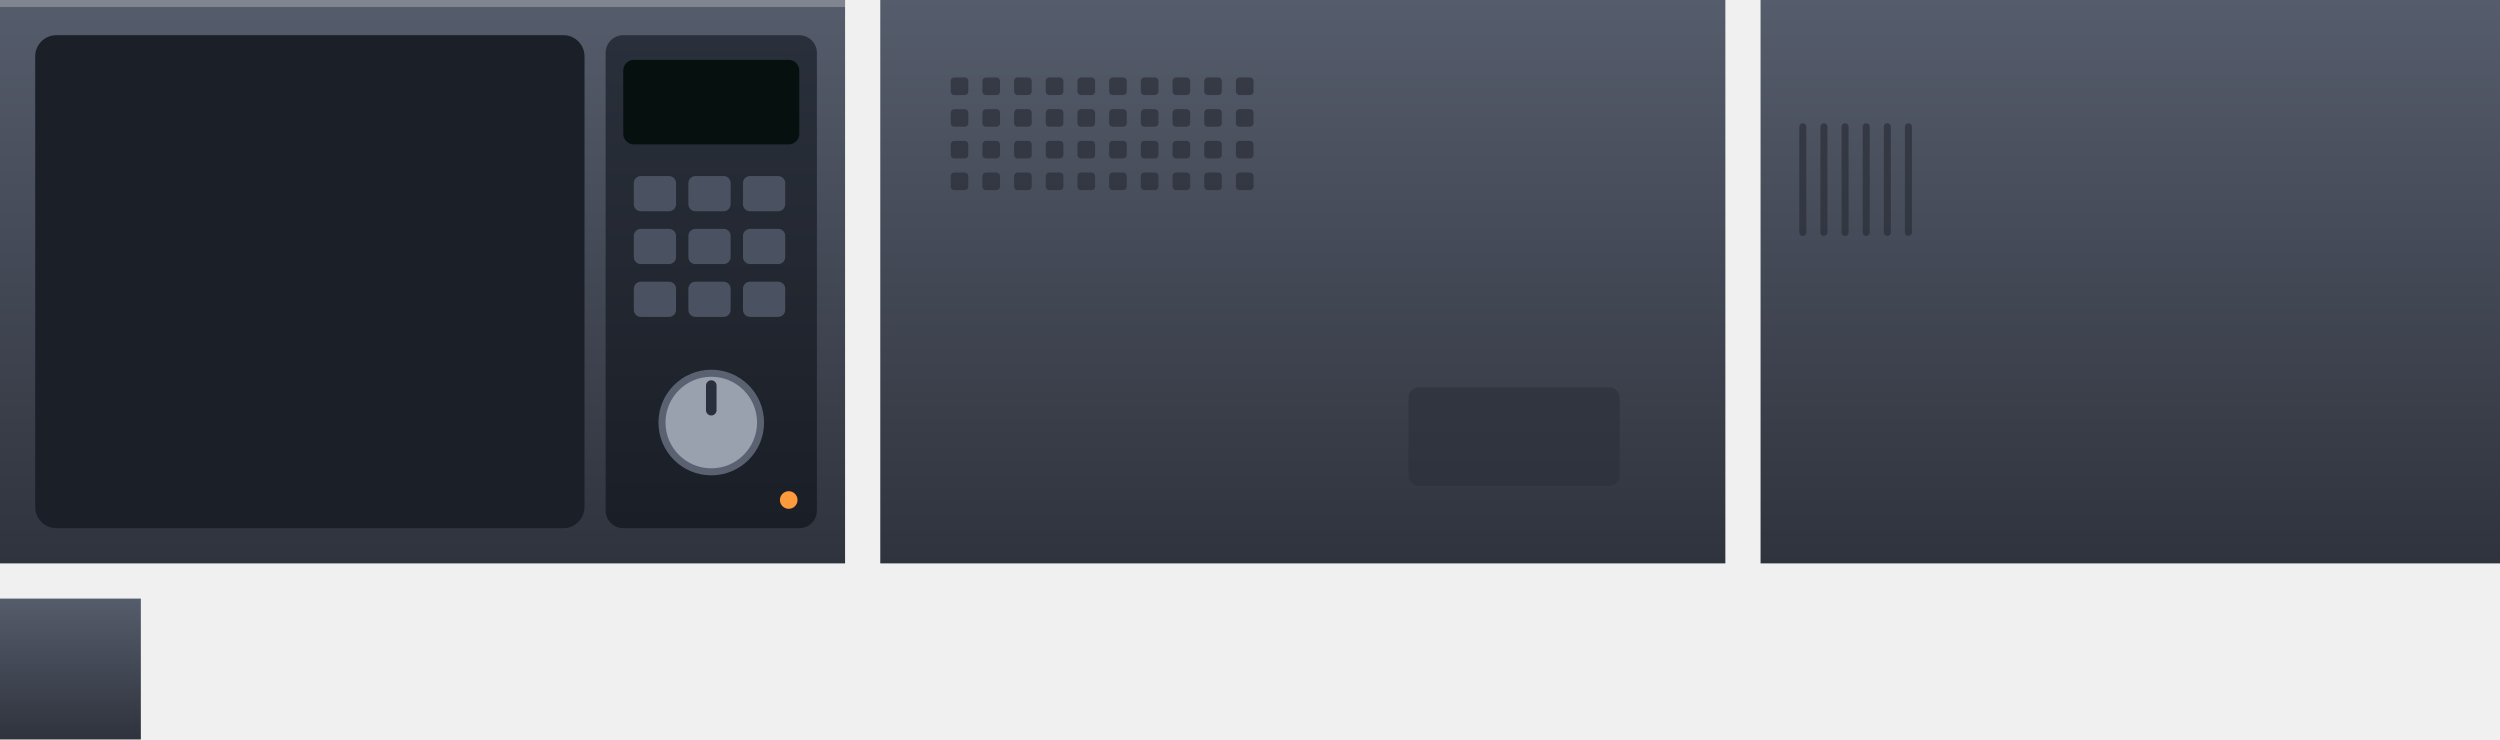
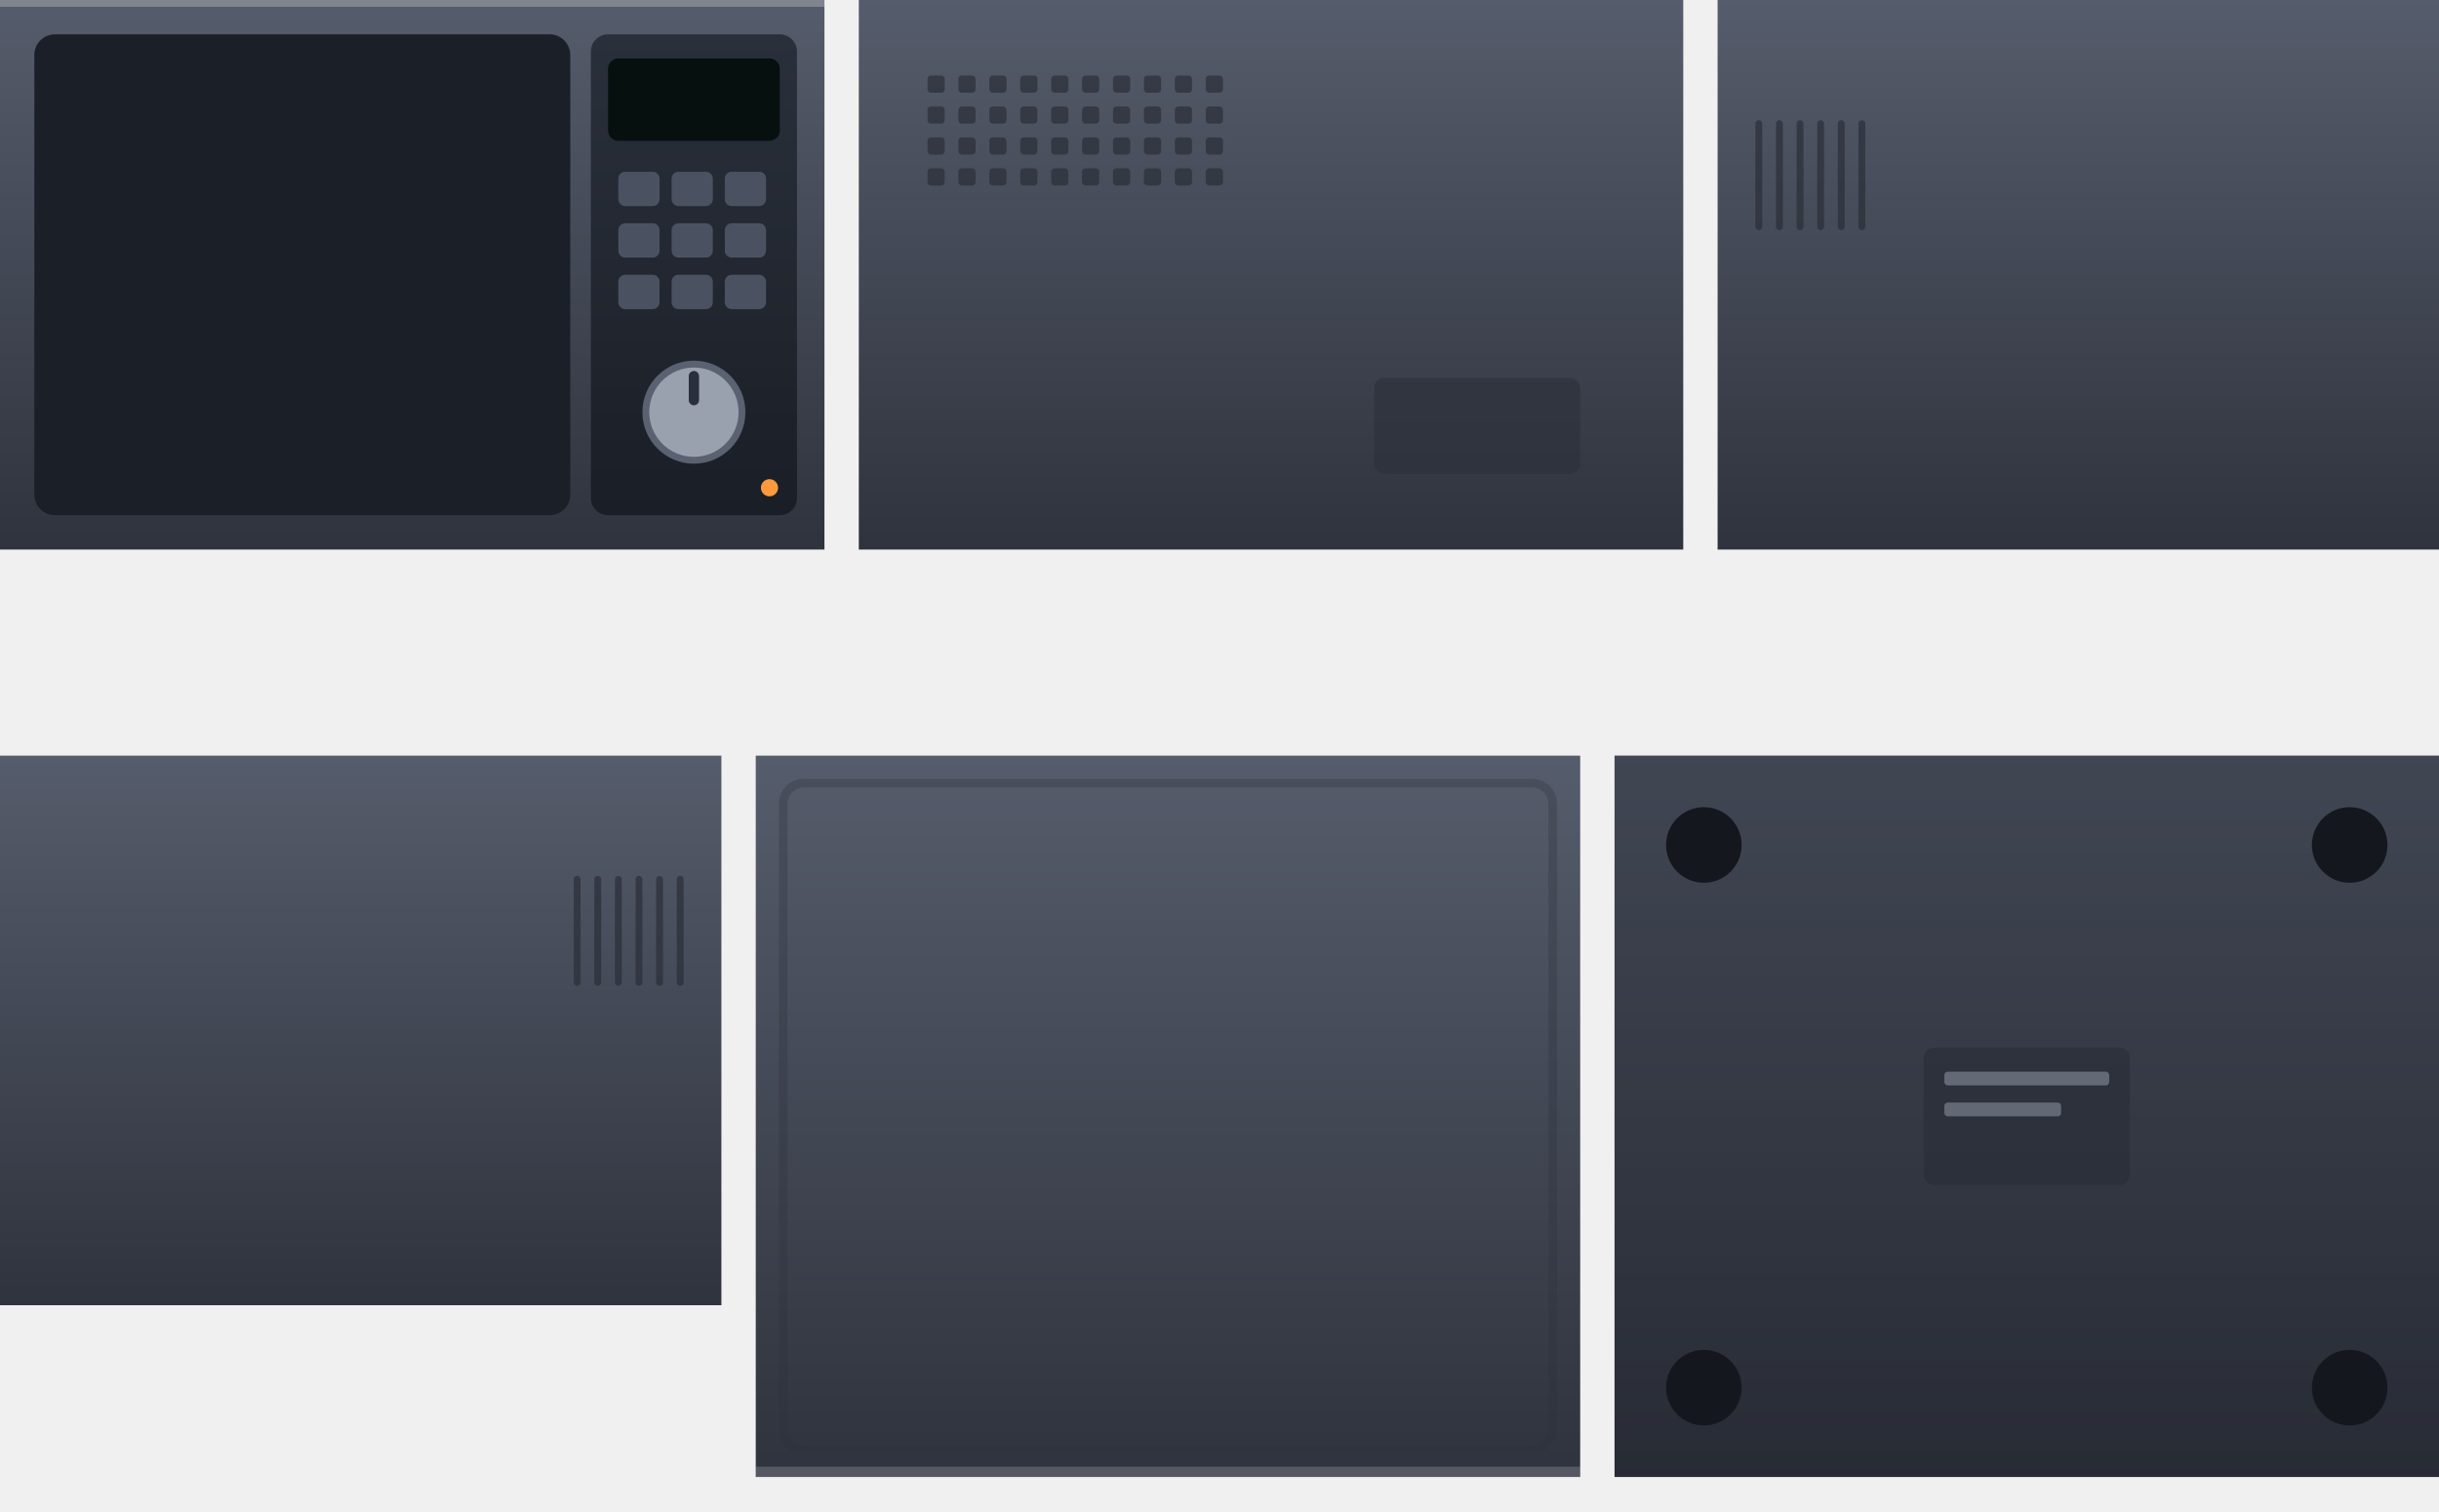
- <svg xmlns="http://www.w3.org/2000/svg" width="710" height="210" viewBox="0 0 710 210">
+ <svg xmlns="http://www.w3.org/2000/svg" width="710" height="440" viewBox="0 0 710 440">
  <defs>
    <linearGradient id="body" x1="0" y1="0" x2="0" y2="1">
      <stop offset="0" stop-color="#555c6b" />
      <stop offset="1" stop-color="#2f333d" />
    </linearGradient>
    <linearGradient id="panel" x1="0" y1="0" x2="0" y2="1">
      <stop offset="0" stop-color="#2a303b" />
      <stop offset="1" stop-color="#1a1e26" />
    </linearGradient>
  </defs>
  <g transform="translate(0 0)">
    <rect width="240" height="160" fill="url(#body)" />
    <rect width="240" height="2" fill="#ffffff" opacity="0.25" />
    <rect x="10" y="10" width="156" height="140" rx="6" fill="#1a1f28" />
    <rect x="172" y="10" width="60" height="140" rx="5" fill="url(#panel)" />
    <rect x="177" y="17" width="50" height="24" rx="3" fill="#06110f" />
    <rect x="180" y="50" width="12" height="10" rx="2" fill="#4a5262" />
    <rect x="195.5" y="50" width="12" height="10" rx="2" fill="#4a5262" />
    <rect x="211" y="50" width="12" height="10" rx="2" fill="#4a5262" />
    <rect x="180" y="65" width="12" height="10" rx="2" fill="#4a5262" />
    <rect x="195.5" y="65" width="12" height="10" rx="2" fill="#4a5262" />
    <rect x="211" y="65" width="12" height="10" rx="2" fill="#4a5262" />
    <rect x="180" y="80" width="12" height="10" rx="2" fill="#4a5262" />
    <rect x="195.5" y="80" width="12" height="10" rx="2" fill="#4a5262" />
    <rect x="211" y="80" width="12" height="10" rx="2" fill="#4a5262" />
    <circle cx="202" cy="120" r="14" fill="#9aa1ae" stroke="#5a6170" stroke-width="2" />
    <rect x="200.5" y="108" width="3" height="10" rx="1.5" fill="#2a303b" />
    <circle cx="224" cy="142" r="2.5" fill="#ff9a3c" />
  </g>
  <g transform="translate(250 0)">
    <rect width="240" height="160" fill="url(#body)" />
    <rect x="20" y="22" width="5" height="5" rx="1" fill="#2a2e38" opacity="0.7" />
    <rect x="29" y="22" width="5" height="5" rx="1" fill="#2a2e38" opacity="0.7" />
    <rect x="38" y="22" width="5" height="5" rx="1" fill="#2a2e38" opacity="0.7" />
    <rect x="47" y="22" width="5" height="5" rx="1" fill="#2a2e38" opacity="0.7" />
    <rect x="56" y="22" width="5" height="5" rx="1" fill="#2a2e38" opacity="0.7" />
    <rect x="65" y="22" width="5" height="5" rx="1" fill="#2a2e38" opacity="0.7" />
    <rect x="74" y="22" width="5" height="5" rx="1" fill="#2a2e38" opacity="0.7" />
    <rect x="83" y="22" width="5" height="5" rx="1" fill="#2a2e38" opacity="0.7" />
    <rect x="92" y="22" width="5" height="5" rx="1" fill="#2a2e38" opacity="0.7" />
    <rect x="101" y="22" width="5" height="5" rx="1" fill="#2a2e38" opacity="0.7" />
    <rect x="20" y="31" width="5" height="5" rx="1" fill="#2a2e38" opacity="0.7" />
    <rect x="29" y="31" width="5" height="5" rx="1" fill="#2a2e38" opacity="0.7" />
    <rect x="38" y="31" width="5" height="5" rx="1" fill="#2a2e38" opacity="0.7" />
    <rect x="47" y="31" width="5" height="5" rx="1" fill="#2a2e38" opacity="0.7" />
    <rect x="56" y="31" width="5" height="5" rx="1" fill="#2a2e38" opacity="0.7" />
    <rect x="65" y="31" width="5" height="5" rx="1" fill="#2a2e38" opacity="0.7" />
    <rect x="74" y="31" width="5" height="5" rx="1" fill="#2a2e38" opacity="0.7" />
    <rect x="83" y="31" width="5" height="5" rx="1" fill="#2a2e38" opacity="0.7" />
    <rect x="92" y="31" width="5" height="5" rx="1" fill="#2a2e38" opacity="0.7" />
    <rect x="101" y="31" width="5" height="5" rx="1" fill="#2a2e38" opacity="0.7" />
    <rect x="20" y="40" width="5" height="5" rx="1" fill="#2a2e38" opacity="0.7" />
    <rect x="29" y="40" width="5" height="5" rx="1" fill="#2a2e38" opacity="0.7" />
    <rect x="38" y="40" width="5" height="5" rx="1" fill="#2a2e38" opacity="0.7" />
    <rect x="47" y="40" width="5" height="5" rx="1" fill="#2a2e38" opacity="0.7" />
    <rect x="56" y="40" width="5" height="5" rx="1" fill="#2a2e38" opacity="0.7" />
    <rect x="65" y="40" width="5" height="5" rx="1" fill="#2a2e38" opacity="0.7" />
    <rect x="74" y="40" width="5" height="5" rx="1" fill="#2a2e38" opacity="0.7" />
    <rect x="83" y="40" width="5" height="5" rx="1" fill="#2a2e38" opacity="0.7" />
    <rect x="92" y="40" width="5" height="5" rx="1" fill="#2a2e38" opacity="0.7" />
    <rect x="101" y="40" width="5" height="5" rx="1" fill="#2a2e38" opacity="0.7" />
    <rect x="20" y="49" width="5" height="5" rx="1" fill="#2a2e38" opacity="0.7" />
    <rect x="29" y="49" width="5" height="5" rx="1" fill="#2a2e38" opacity="0.7" />
    <rect x="38" y="49" width="5" height="5" rx="1" fill="#2a2e38" opacity="0.7" />
    <rect x="47" y="49" width="5" height="5" rx="1" fill="#2a2e38" opacity="0.7" />
    <rect x="56" y="49" width="5" height="5" rx="1" fill="#2a2e38" opacity="0.7" />
    <rect x="65" y="49" width="5" height="5" rx="1" fill="#2a2e38" opacity="0.7" />
    <rect x="74" y="49" width="5" height="5" rx="1" fill="#2a2e38" opacity="0.7" />
    <rect x="83" y="49" width="5" height="5" rx="1" fill="#2a2e38" opacity="0.7" />
    <rect x="92" y="49" width="5" height="5" rx="1" fill="#2a2e38" opacity="0.7" />
    <rect x="101" y="49" width="5" height="5" rx="1" fill="#2a2e38" opacity="0.7" />
    <rect x="150" y="110" width="60" height="28" rx="3" fill="#2a2e38" opacity="0.55" />
  </g>
  <g transform="translate(500 0)">
    <rect width="210" height="160" fill="url(#body)" />
    <line x1="12" y1="36" x2="12" y2="66" stroke="#2a2e38" stroke-width="2" stroke-linecap="round" opacity="0.7" />
    <line x1="18" y1="36" x2="18" y2="66" stroke="#2a2e38" stroke-width="2" stroke-linecap="round" opacity="0.7" />
    <line x1="24" y1="36" x2="24" y2="66" stroke="#2a2e38" stroke-width="2" stroke-linecap="round" opacity="0.7" />
    <line x1="30" y1="36" x2="30" y2="66" stroke="#2a2e38" stroke-width="2" stroke-linecap="round" opacity="0.7" />
    <line x1="36" y1="36" x2="36" y2="66" stroke="#2a2e38" stroke-width="2" stroke-linecap="round" opacity="0.7" />
    <line x1="42" y1="36" x2="42" y2="66" stroke="#2a2e38" stroke-width="2" stroke-linecap="round" opacity="0.7" />
  </g>
-   <g transform="translate(0 170)">
-     <rect width="40" height="40" fill="url(#body)" />
+   <g transform="translate(0 220)">
+     <rect width="210" height="160" fill="url(#body)" />
+     <line x1="198" y1="36" x2="198" y2="66" stroke="#2a2e38" stroke-width="2" stroke-linecap="round" opacity="0.7" />
+     <line x1="192" y1="36" x2="192" y2="66" stroke="#2a2e38" stroke-width="2" stroke-linecap="round" opacity="0.7" />
+     <line x1="186" y1="36" x2="186" y2="66" stroke="#2a2e38" stroke-width="2" stroke-linecap="round" opacity="0.7" />
+     <line x1="180" y1="36" x2="180" y2="66" stroke="#2a2e38" stroke-width="2" stroke-linecap="round" opacity="0.7" />
+     <line x1="174" y1="36" x2="174" y2="66" stroke="#2a2e38" stroke-width="2" stroke-linecap="round" opacity="0.7" />
+     <line x1="168" y1="36" x2="168" y2="66" stroke="#2a2e38" stroke-width="2" stroke-linecap="round" opacity="0.7" />
+   </g>
+   <g transform="translate(220 220)">
+     <rect width="240" height="210" fill="url(#body)" />
+     <rect x="8" y="8" width="224" height="194" rx="6" fill="none" stroke="#2a2e38" stroke-width="2.5" opacity="0.3" />
+     <rect y="207" width="240" height="3" fill="#ffffff" opacity="0.18" />
+   </g>
+   <g transform="translate(470 220)">
+     <rect width="240" height="210" fill="url(#body)" />
+     <rect width="240" height="210" fill="#1a1e26" opacity="0.35" />
+     <rect x="90" y="85" width="60" height="40" rx="3" fill="#2a2e38" opacity="0.7" />
+     <rect x="96" y="92" width="48" height="4" rx="1" fill="#9aa1ae" opacity="0.5" />
+     <rect x="96" y="101" width="34" height="4" rx="1" fill="#9aa1ae" opacity="0.5" />
+     <circle cx="26" cy="26" r="11" fill="#14171d" />
+     <circle cx="214" cy="26" r="11" fill="#14171d" />
+     <circle cx="26" cy="184" r="11" fill="#14171d" />
+     <circle cx="214" cy="184" r="11" fill="#14171d" />
  </g>
</svg>
